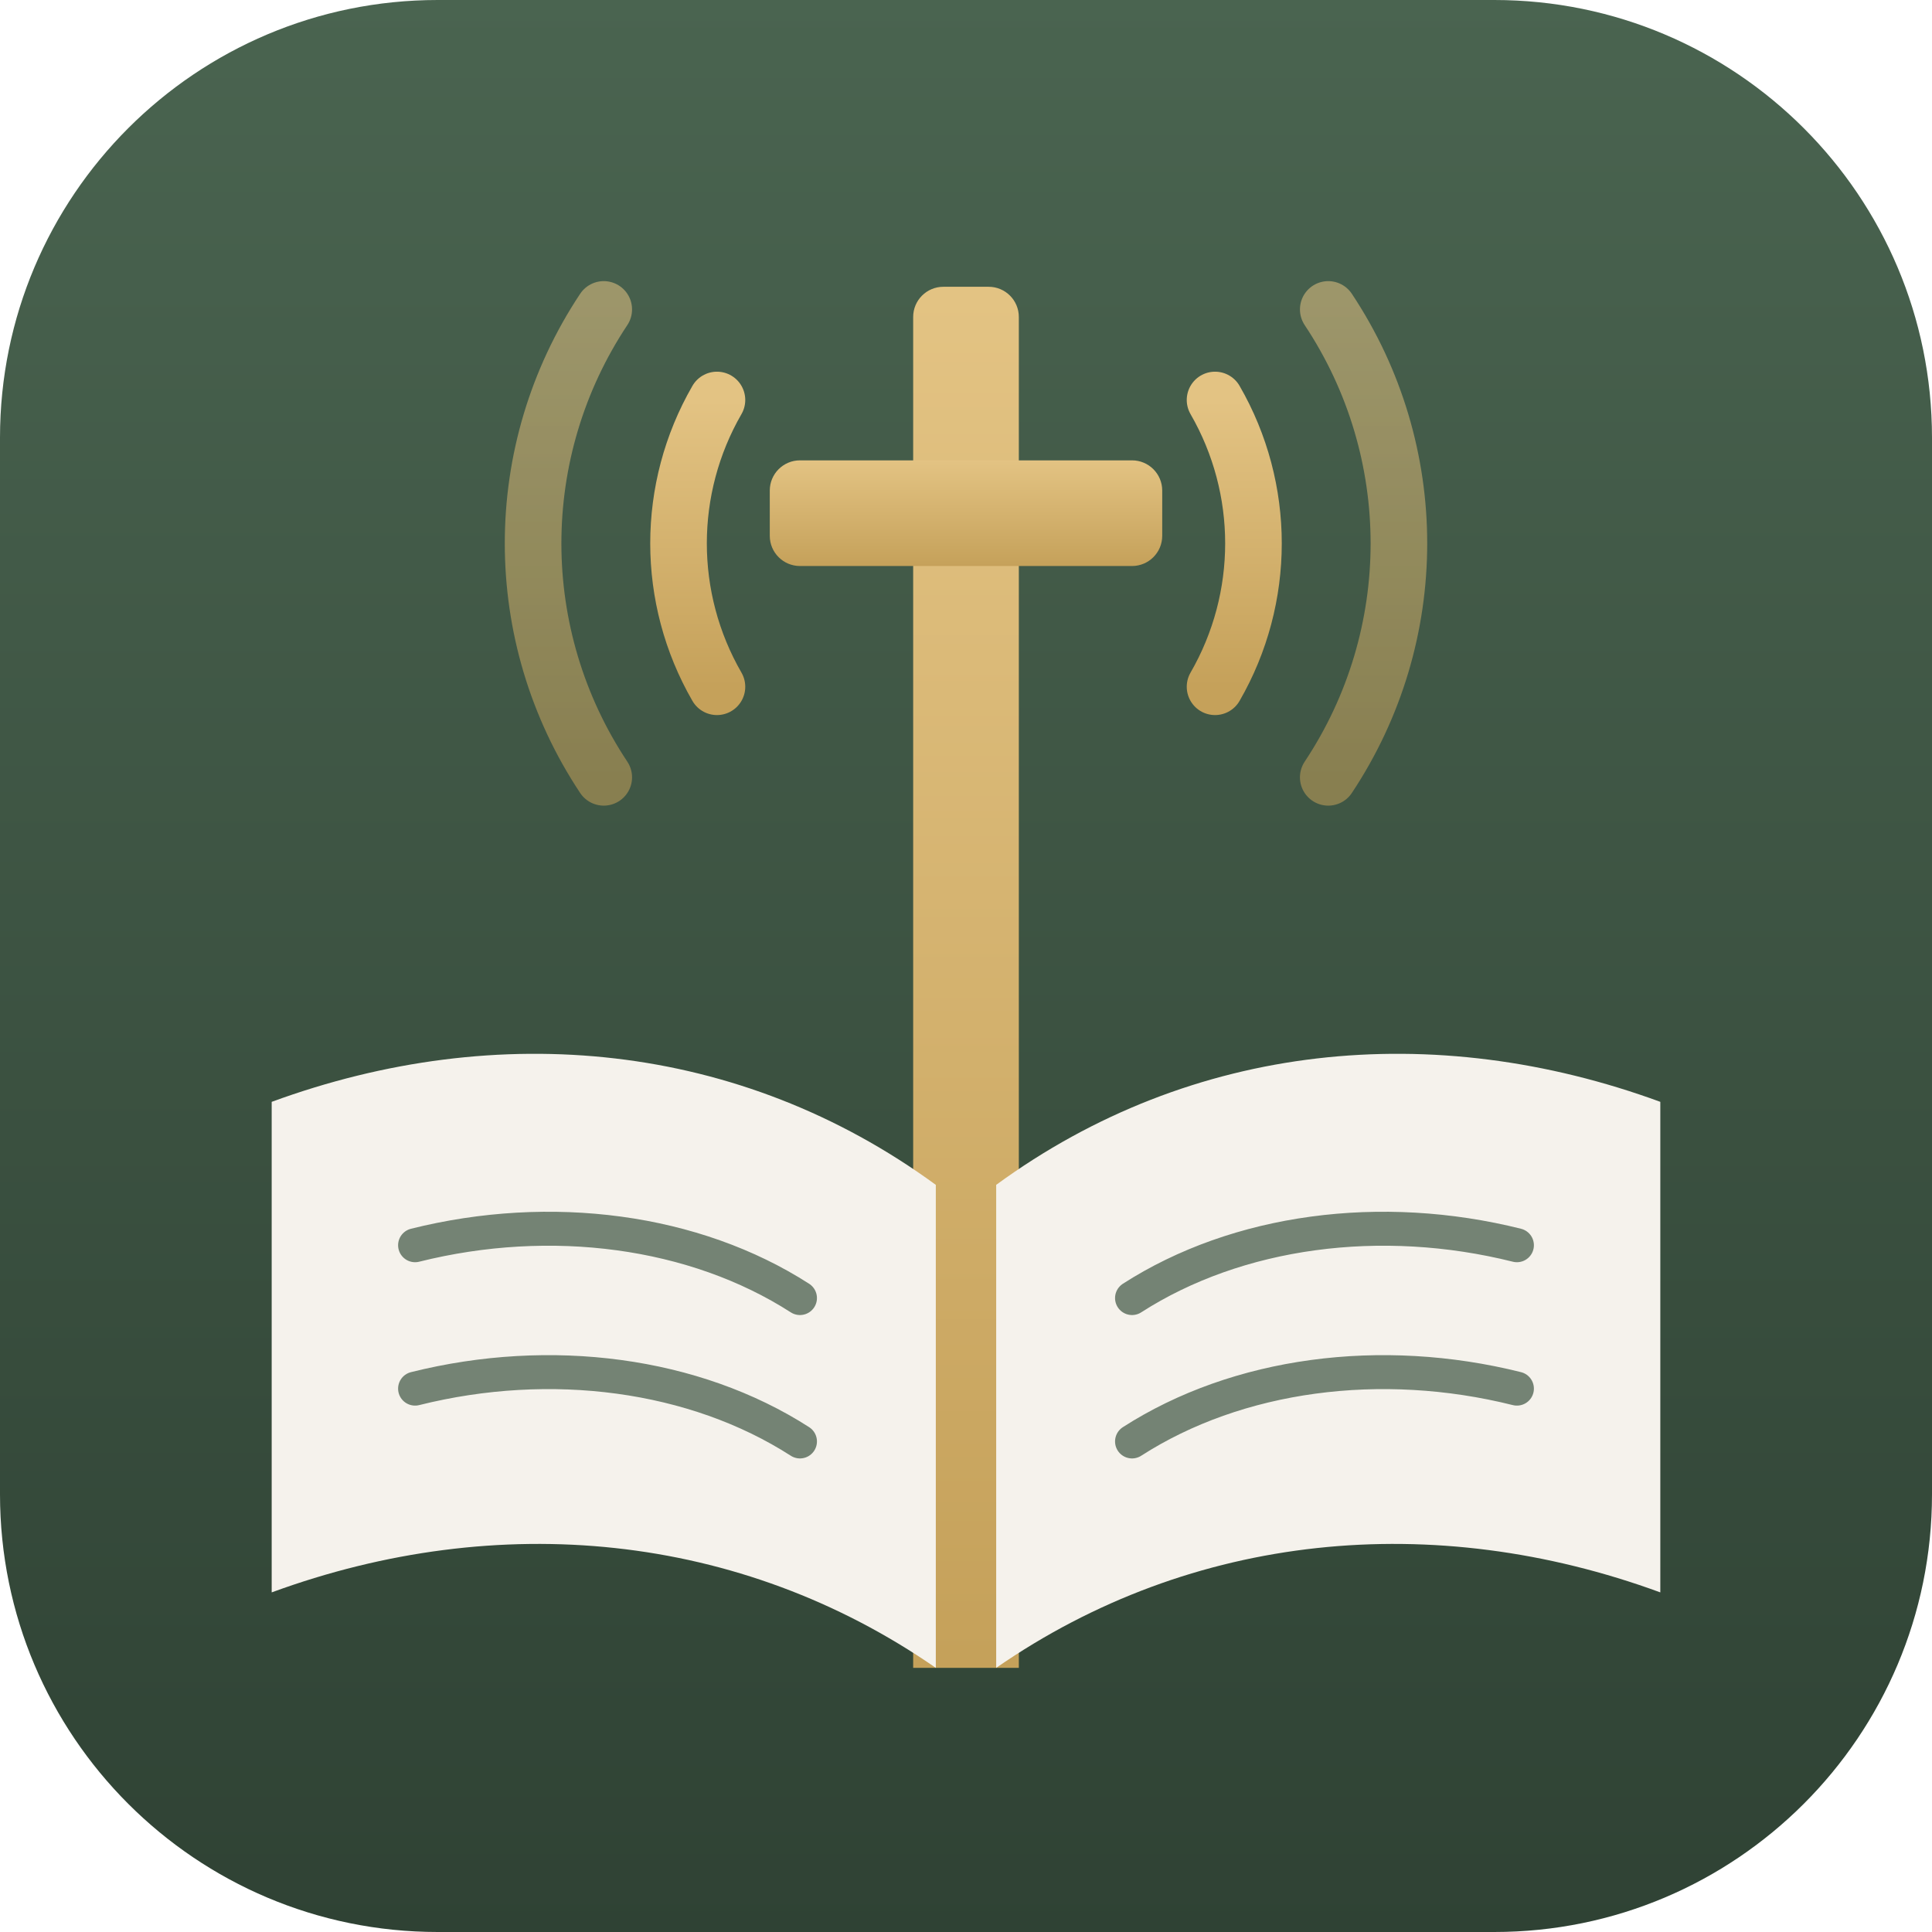
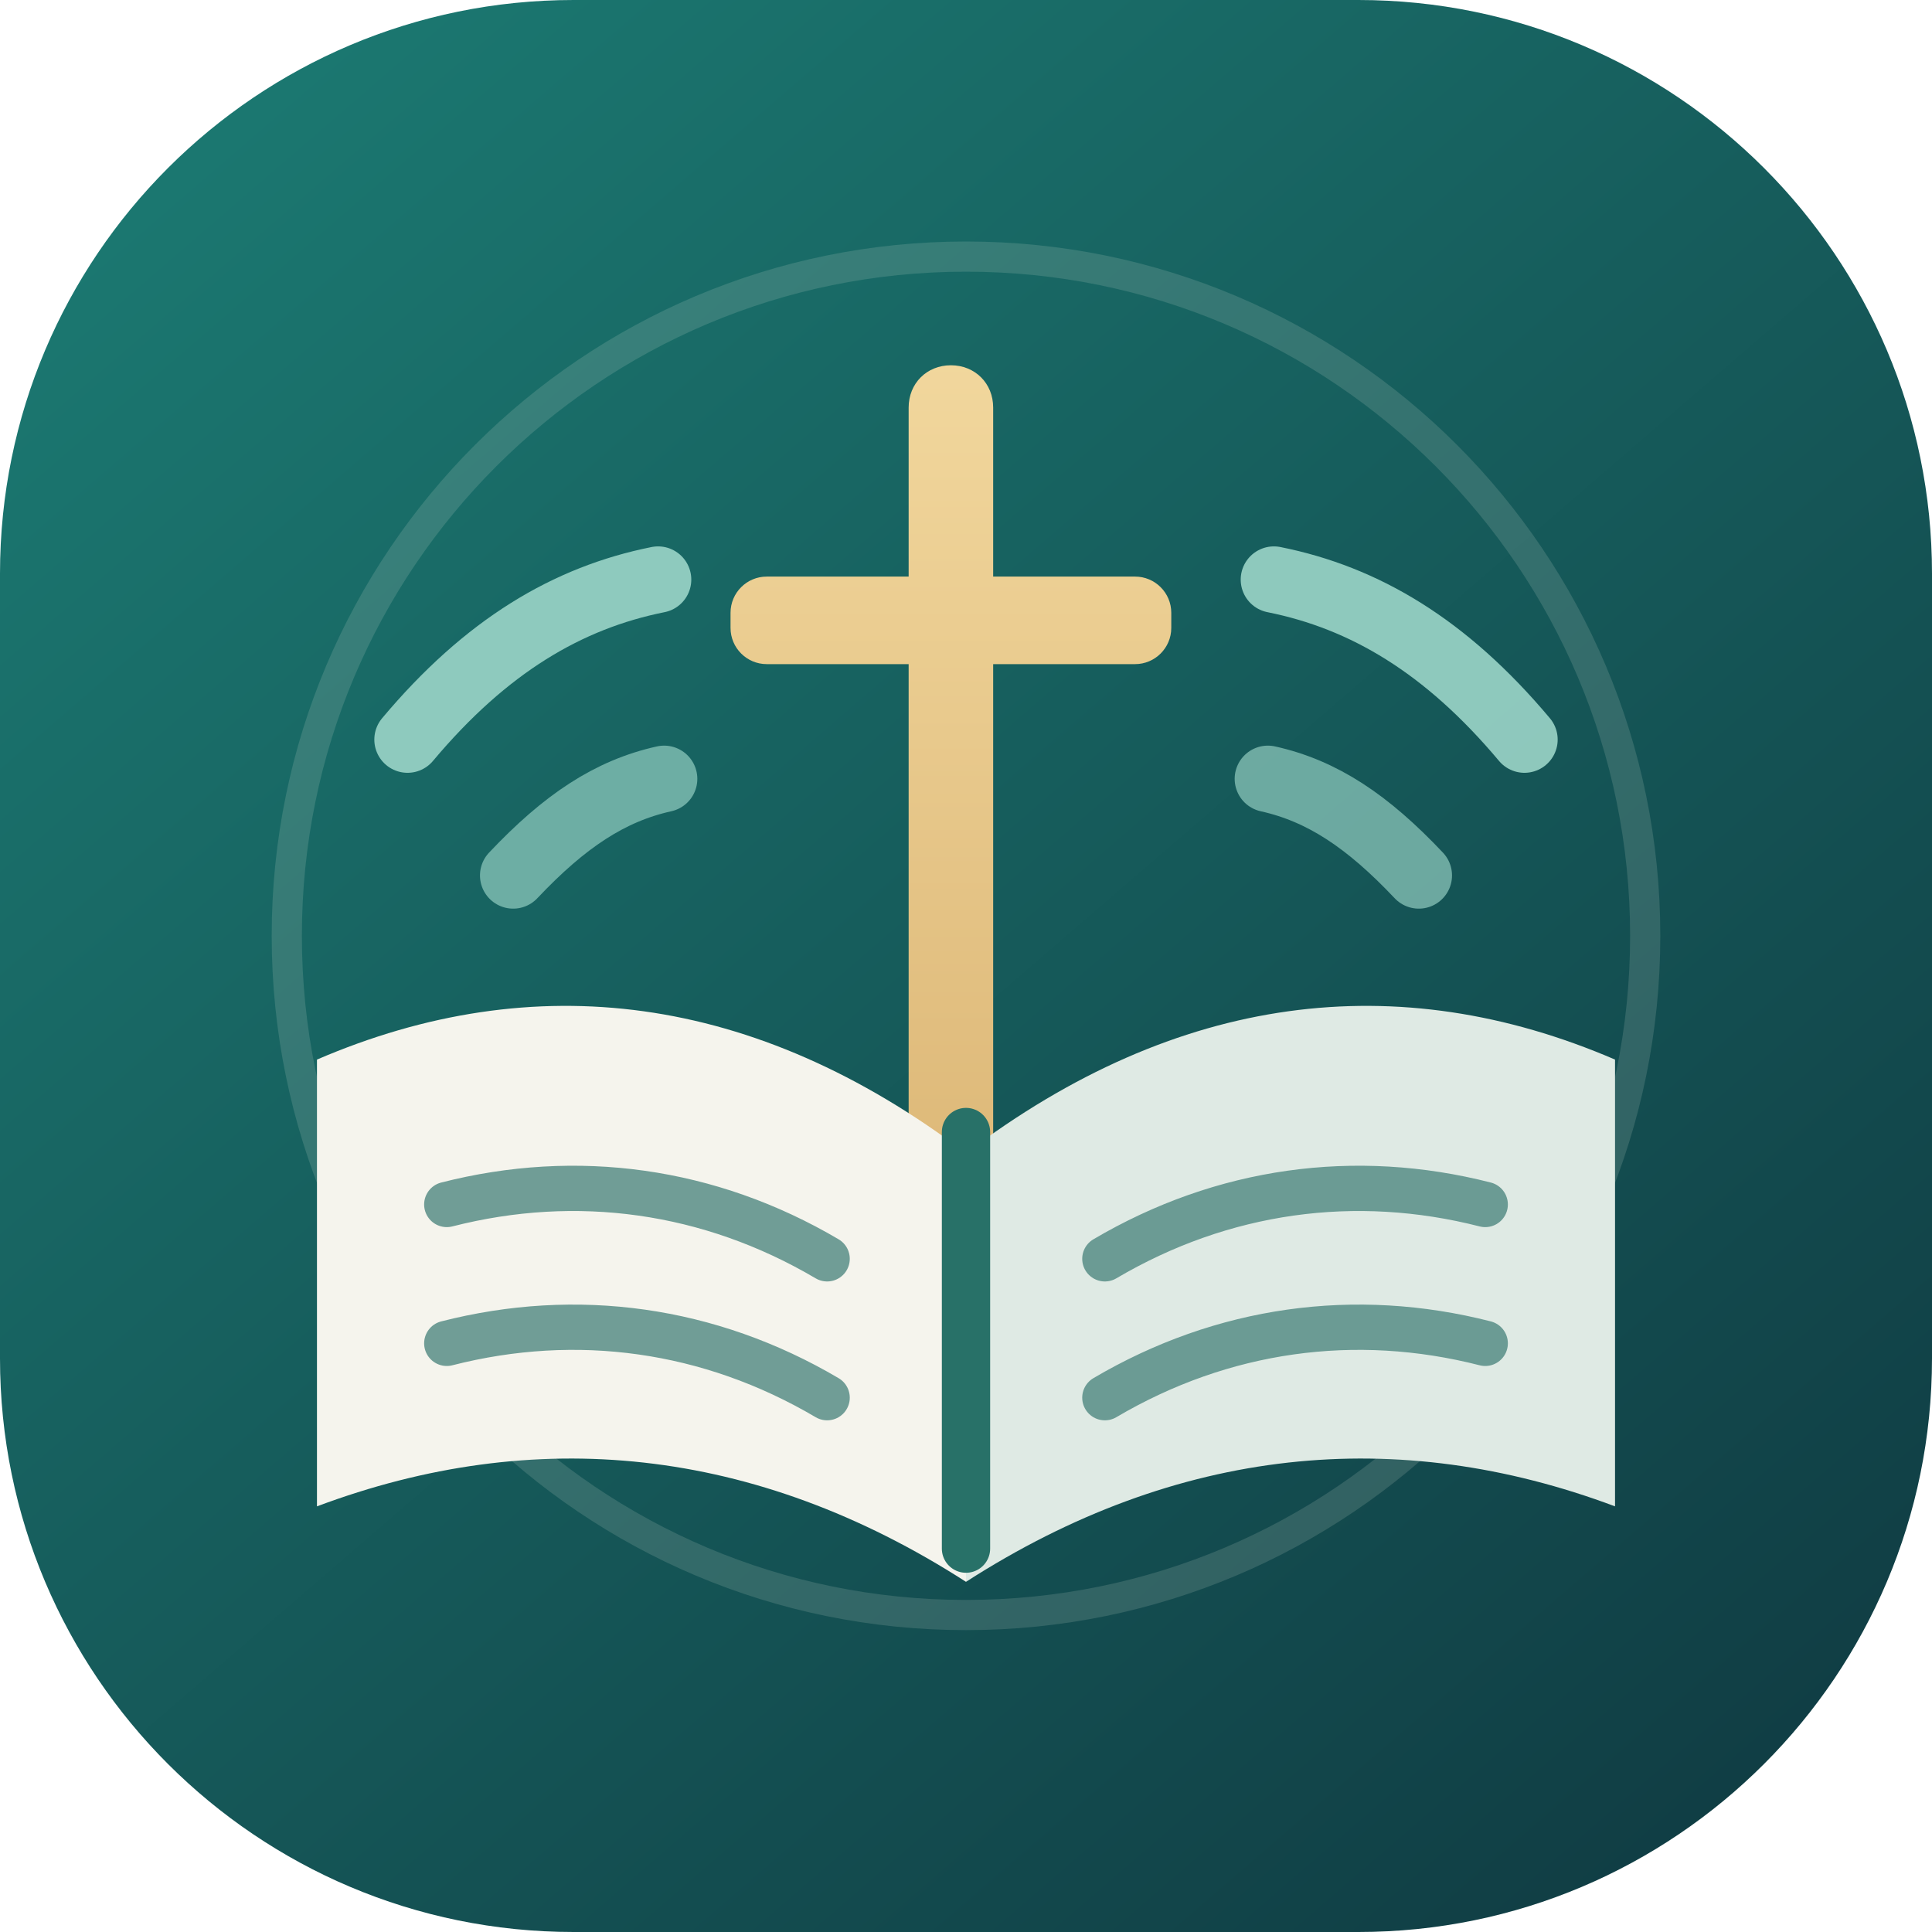
- <svg xmlns="http://www.w3.org/2000/svg" viewBox="0 0 512 512">
+ <svg xmlns="http://www.w3.org/2000/svg" viewBox="0 0 64 64" fill="none">
  <defs>
-     <linearGradient id="bg" x1="0" y1="0" x2="0" y2="1">
-       <stop offset="0" stop-color="#4a6450" />
-       <stop offset="1" stop-color="#2f4234" />
+     <linearGradient id="sf-bg" x1="8" y1="4" x2="58" y2="62" gradientUnits="userSpaceOnUse">
+       <stop stop-color="#1b7770" />
+       <stop offset="1" stop-color="#103c43" />
    </linearGradient>
-     <linearGradient id="gold" x1="0" y1="0" x2="0" y2="1">
-       <stop offset="0" stop-color="#e3c383" />
-       <stop offset="1" stop-color="#c5a15a" />
+     <linearGradient id="sf-gold" x1="32" y1="11" x2="32" y2="52" gradientUnits="userSpaceOnUse">
+       <stop stop-color="#f2d89e" />
+       <stop offset="1" stop-color="#d4aa67" />
    </linearGradient>
  </defs>
-   <rect width="512" height="512" rx="116" fill="url(#bg)" />
-   <g fill="none" stroke="url(#gold)" stroke-linecap="round" stroke-width="15">
-     <path d="M190 106a76 76 0 0 0 0 76" />
-     <path d="M322 106a76 76 0 0 1 0 76" />
-     <path d="M160 82a112 112 0 0 0 0 124" opacity=".55" />
-     <path d="M352 82a112 112 0 0 1 0 124" opacity=".55" />
-   </g>
-   <g fill="url(#gold)">
-     <path d="M242 84a8 8 0 0 1 8-8h12a8 8 0 0 1 8 8v358h-28z" />
-     <rect x="204" y="122" width="104" height="28" rx="8" />
-   </g>
-   <g fill="#f5f2ec">
-     <path d="M72 292c60-22 124-16 176 22v128c-52-36-116-42-176-20z" />
-     <path d="M440 292c-60-22-124-16-176 22v128c52-36 116-42 176-20z" />
-   </g>
-   <g fill="none" stroke="#3d5441" stroke-linecap="round" stroke-width="9" opacity=".7">
-     <path d="M110 330c36-9 74-4 102 14M110 368c36-9 74-4 102 14M402 330c-36-9-74-4-102 14M402 368c-36-9-74-4-102 14" />
-   </g>
+   <rect width="64" height="64" rx="19" fill="url(#sf-bg)" />
+   <circle cx="32" cy="31" r="22.5" stroke="#f4f2e9" stroke-opacity=".14" />
+   <path d="M13.5 24.5c2.6-3.1 5.3-4.7 8.3-5.3M50.5 24.5c-2.6-3.1-5.3-4.7-8.3-5.3" stroke="#9bd5c8" stroke-linecap="round" stroke-width="2.2" opacity=".9" />
+   <path d="M17 29c1.7-1.8 3.2-2.8 5-3.2M47 29c-1.7-1.8-3.2-2.8-5-3.2" stroke="#9bd5c8" stroke-linecap="round" stroke-width="2.2" opacity=".65" />
+   <path d="M30.1 13.5c0-.8.6-1.4 1.4-1.4s1.4.6 1.4 1.4v27.3h-2.8V13.5Z" fill="url(#sf-gold)" />
+   <rect x="24.2" y="19.1" width="14.6" height="2.9" rx="1.2" fill="url(#sf-gold)" />
+   <path d="M10.5 35.1c7.2-3.1 14.5-2.2 21.5 3.1v14.2c-7-4.5-14.3-5.2-21.5-2.5V35.1Z" fill="#f5f4ed" />
+   <path d="M53.5 35.1c-7.2-3.1-14.5-2.2-21.5 3.1v14.2c7-4.5 14.3-5.2 21.5-2.5V35.1Z" fill="#dfeae4" />
+   <path d="M14.8 39.9c4.3-1.1 8.7-.5 12.6 1.8m-12.6 2.8c4.3-1.1 8.7-.5 12.6 1.8m21.8-6.4c-4.3-1.1-8.7-.5-12.6 1.8m12.6 2.8c-4.3-1.1-8.7-.5-12.6 1.8" stroke="#448079" stroke-linecap="round" stroke-width="1.5" opacity=".75" />
+   <path d="M32 37.5v13.8" stroke="#287168" stroke-linecap="round" stroke-width="1.6" />
</svg>
